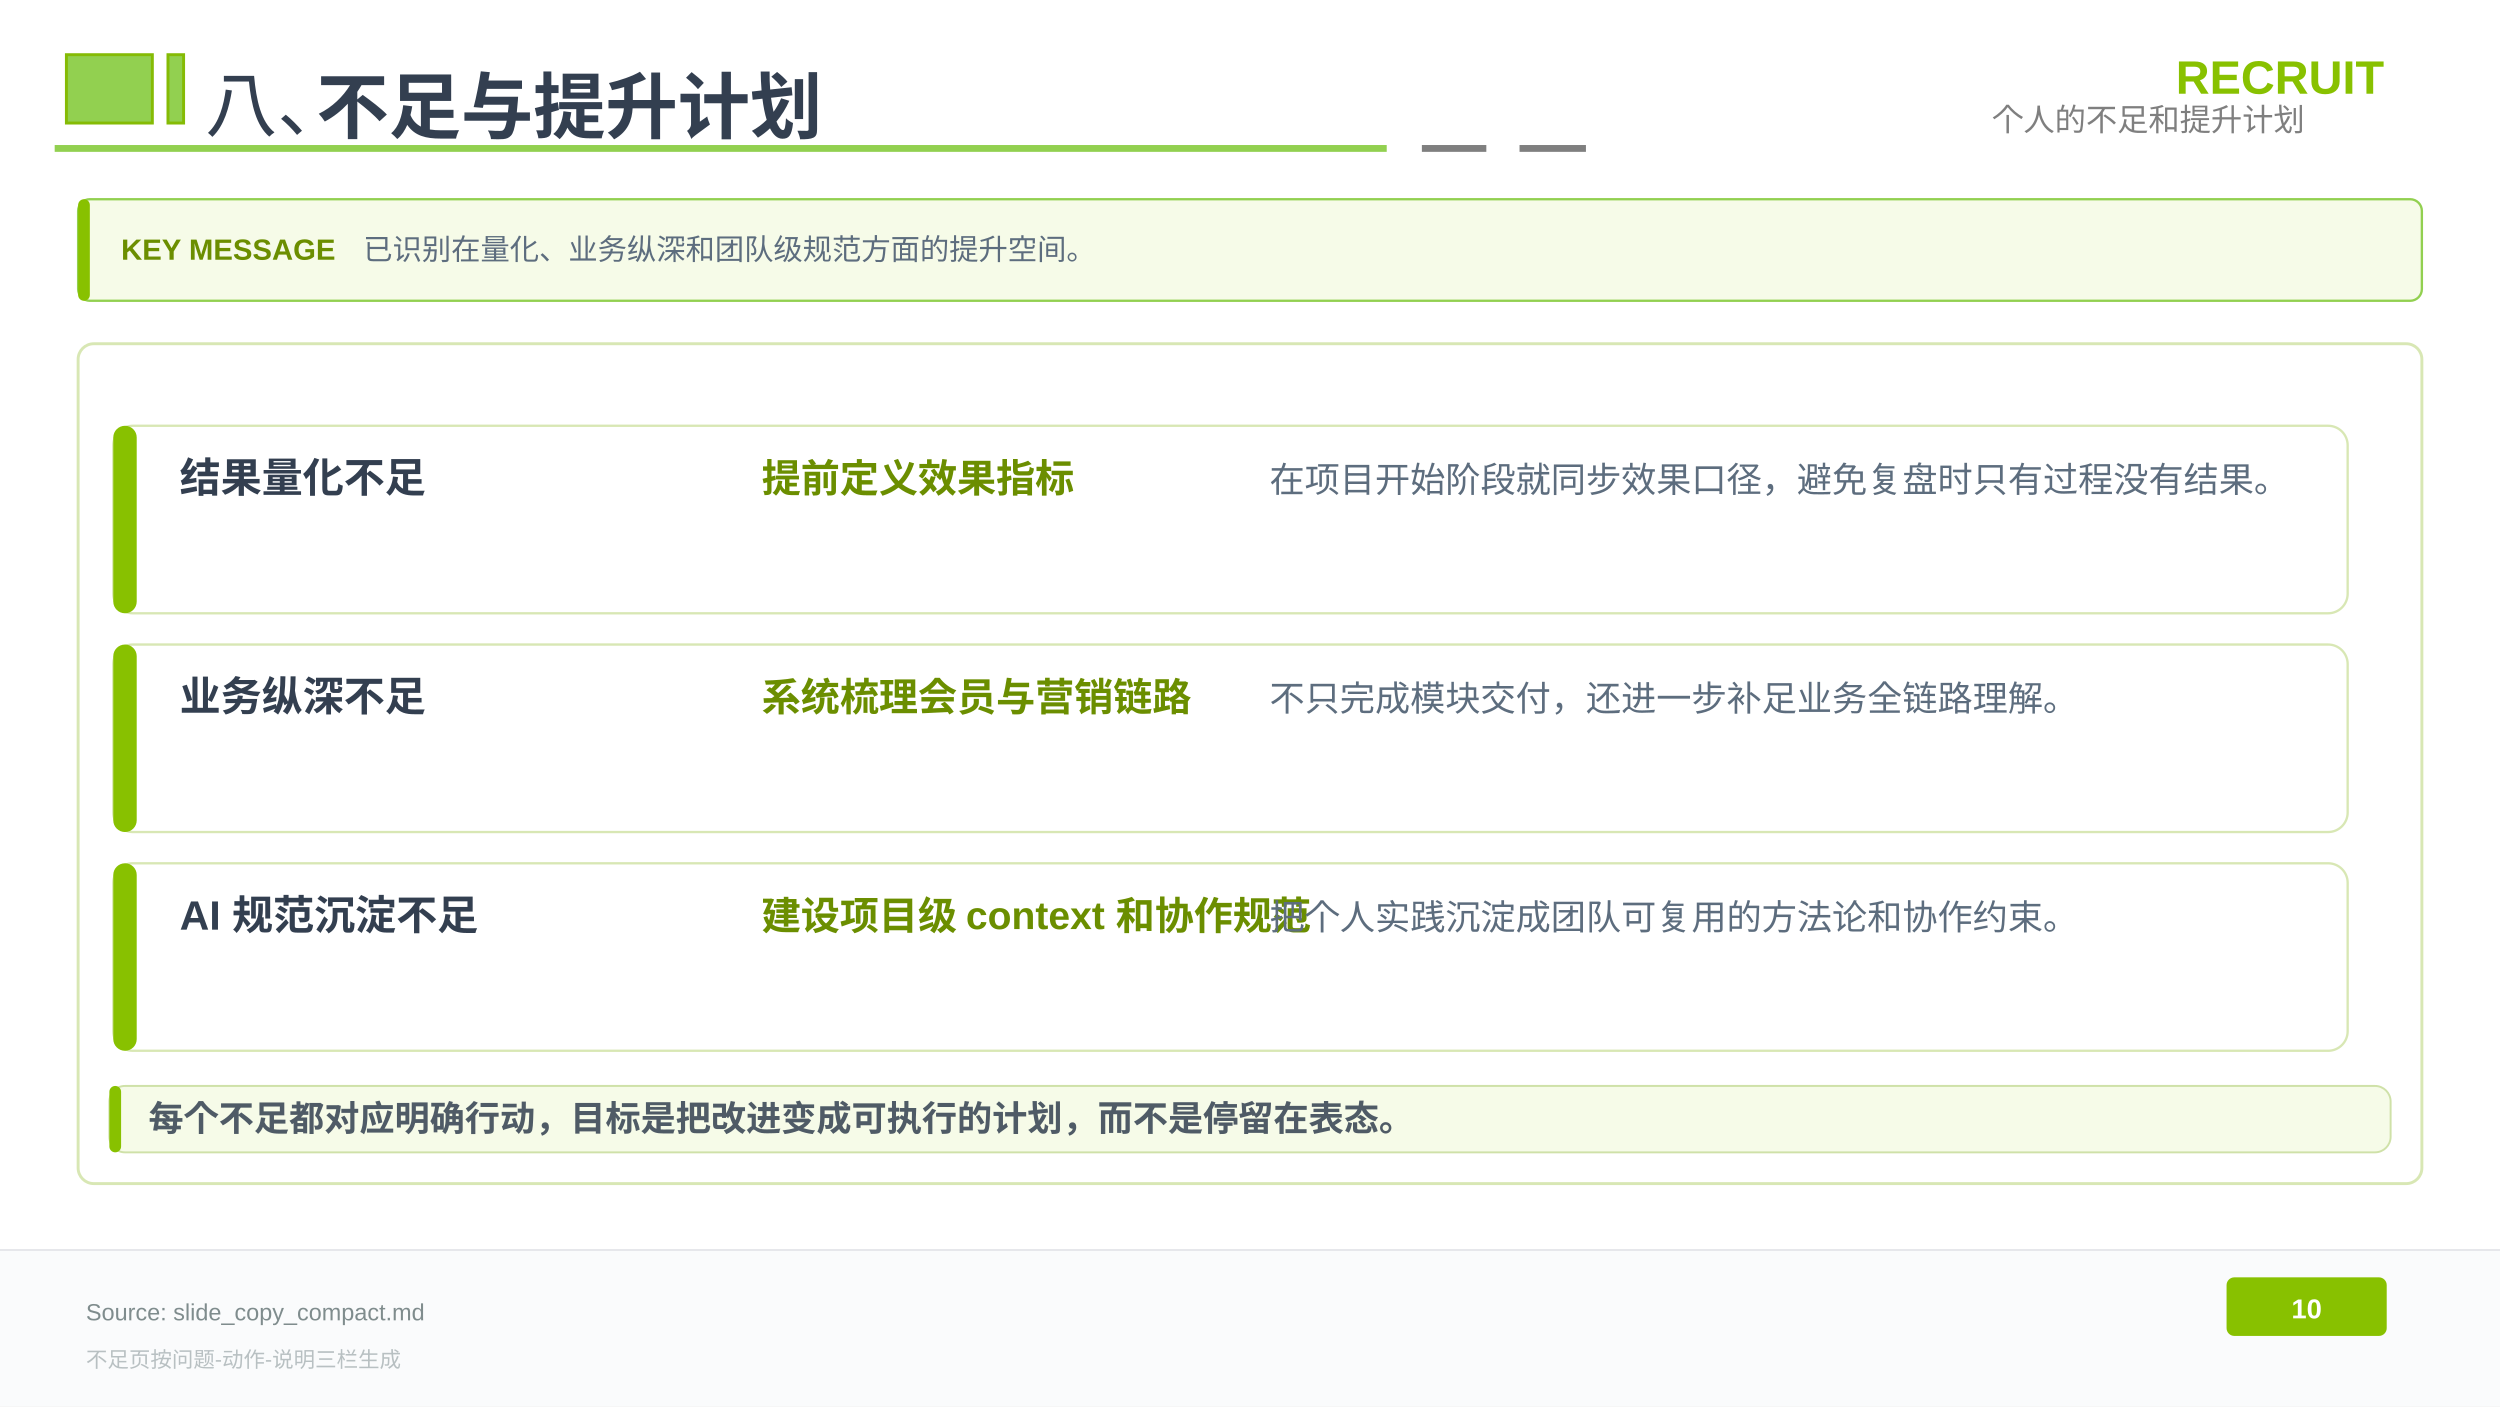
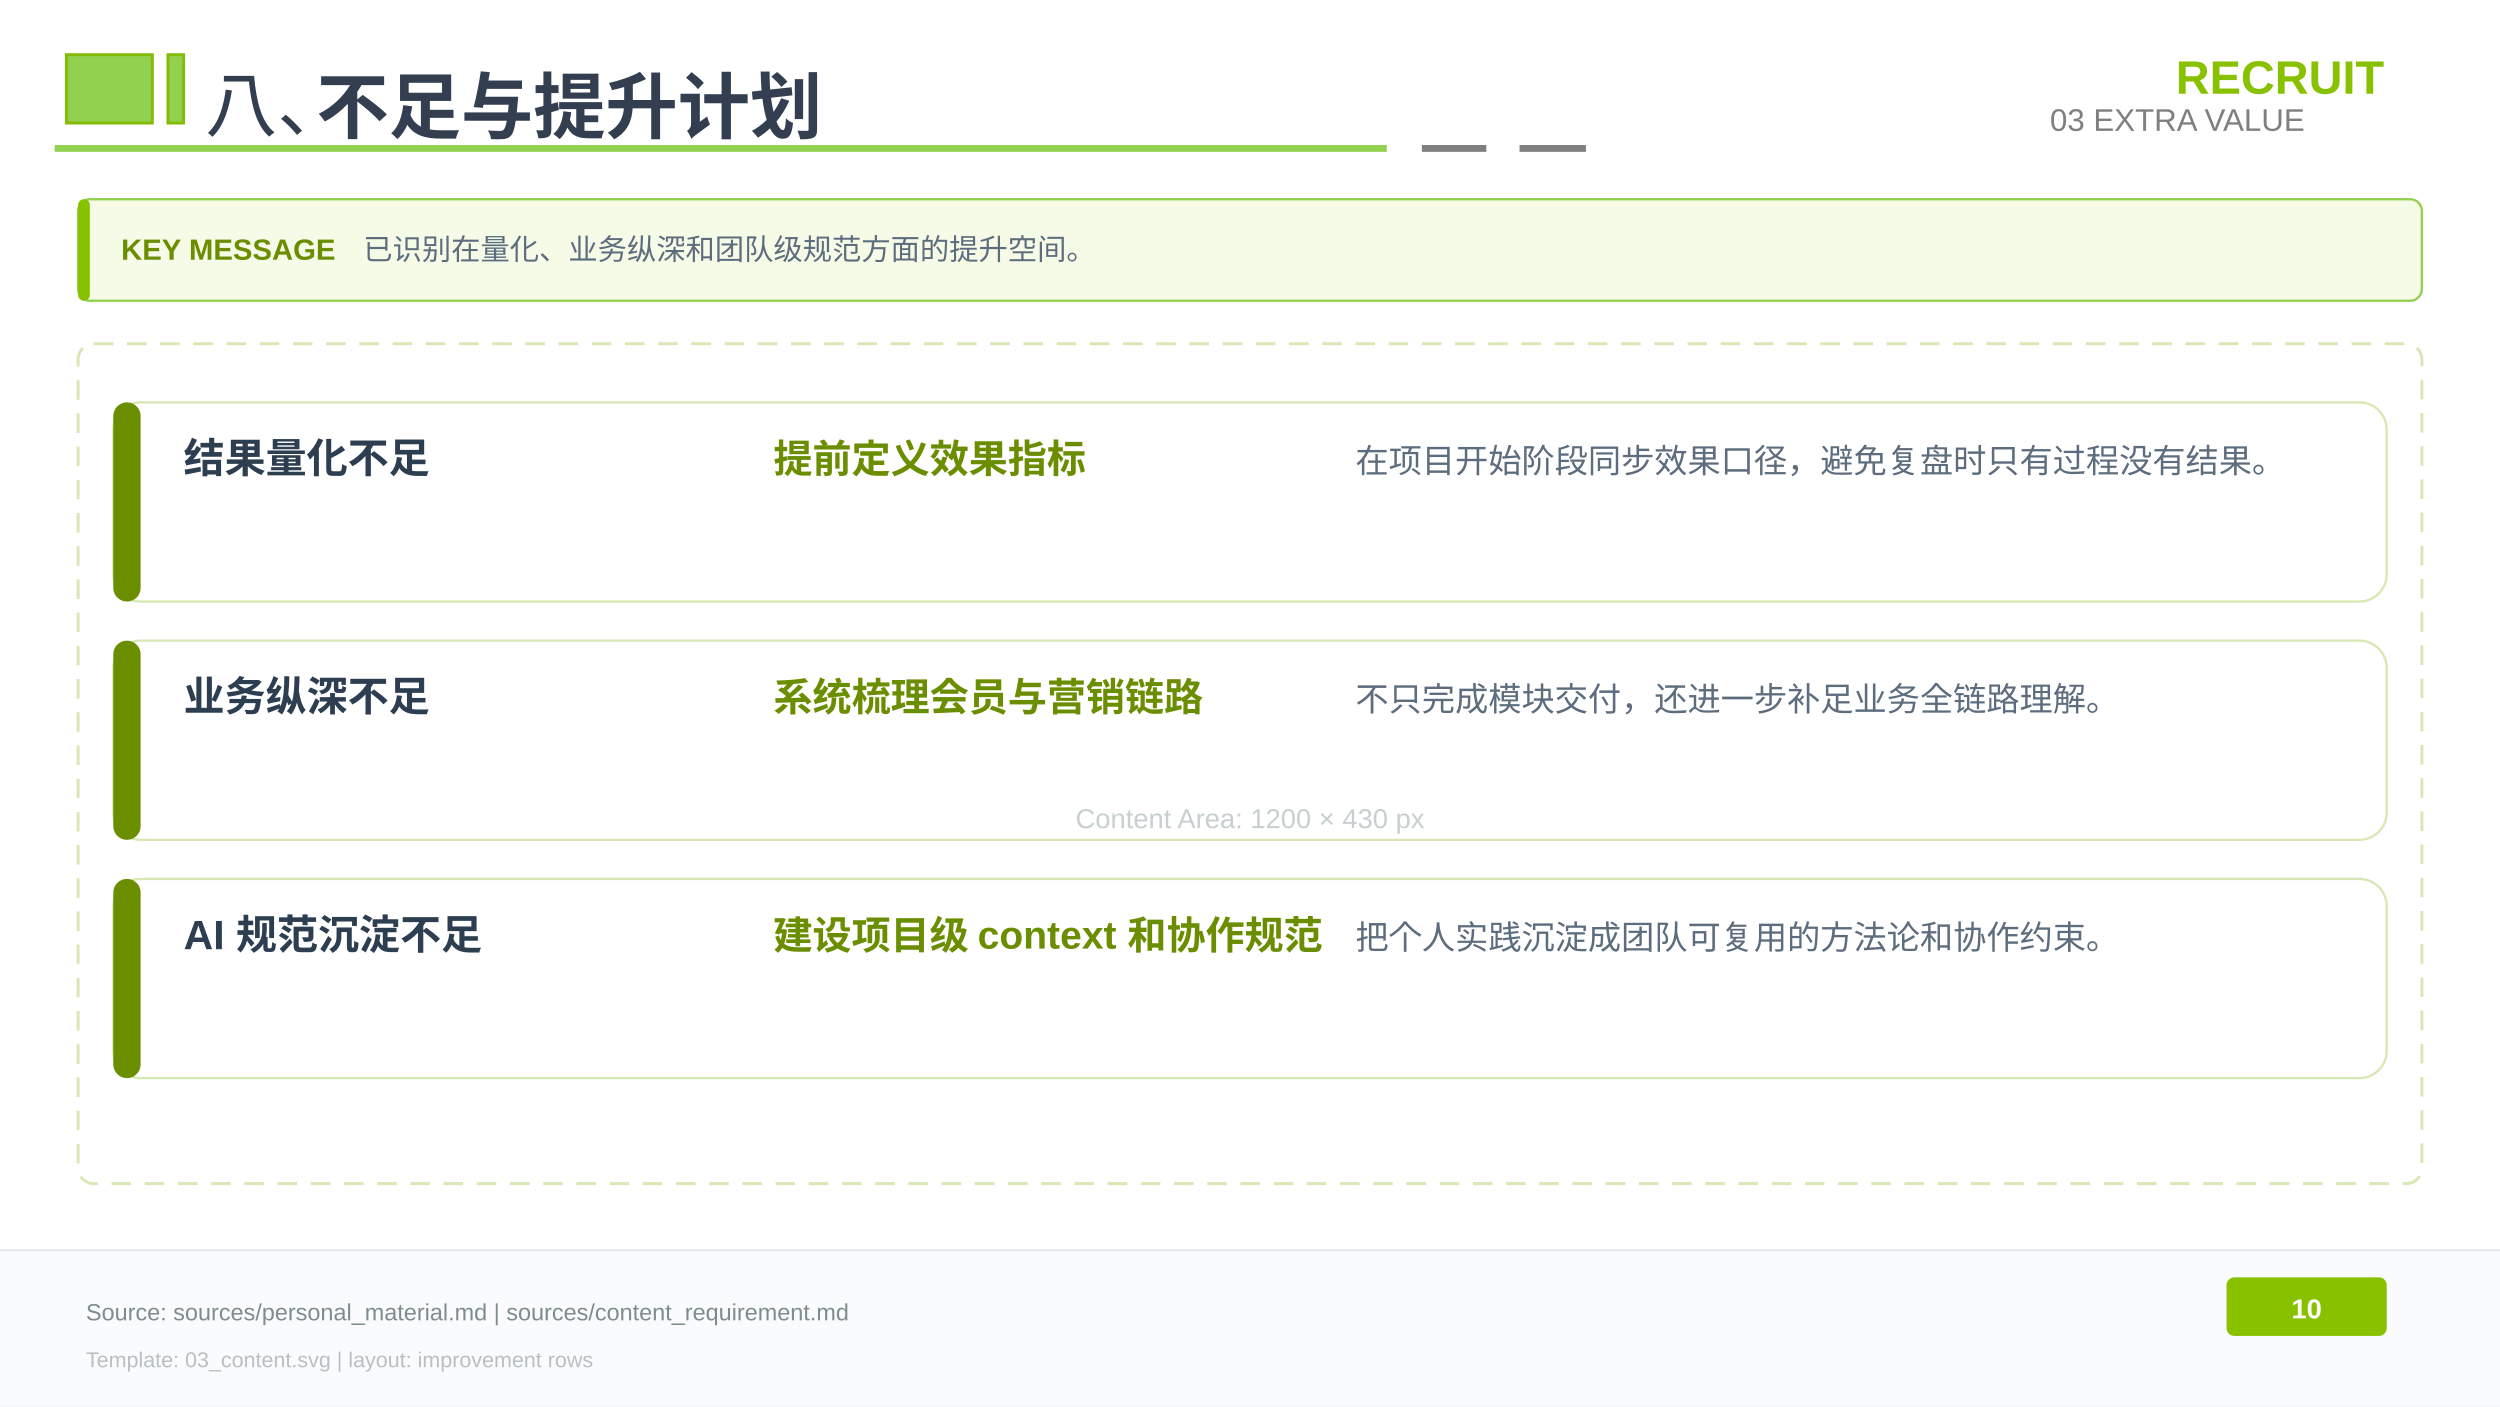
<svg xmlns="http://www.w3.org/2000/svg" viewBox="0 0 1280 720">
  <rect width="1280" height="720" fill="#FFFFFF" />
  <g>
    <rect x="34" y="28" width="44" height="35" fill="#92D050" stroke="#85BB05" stroke-width="1.5" />
    <rect x="86" y="28" width="8" height="35" fill="#92D050" stroke="#85BB05" stroke-width="1.5" />
    <line x1="28" y1="76" x2="710" y2="76" stroke="#92D050" stroke-width="3.5" />
    <line x1="728" y1="76" x2="761" y2="76" stroke="#7F7F7F" stroke-width="3.5" />
    <line x1="778" y1="76" x2="812" y2="76" stroke="#7F7F7F" stroke-width="3.5" />
    <text x="1114" y="48" font-family="Microsoft YaHei, Arial, sans-serif" font-size="24" font-weight="700" fill="#88C100">RECRUIT</text>
  </g>
  <g>
    <text x="105" y="67" font-family="Microsoft YaHei, Arial, sans-serif" font-size="37" font-weight="400" fill="#333F50">八、</text>
    <text x="162" y="68" font-family="Microsoft YaHei, Arial, sans-serif" font-size="37" font-weight="700" fill="#333F50">不足与提升计划</text>
-     <text x="1180" y="67" text-anchor="end" font-family="Microsoft YaHei, Arial, sans-serif" font-size="16" font-weight="400" fill="#7F7F7F">个人的不足和提升计划</text>
+     <text x="1180" y="67" text-anchor="end" font-family="Microsoft YaHei, Arial, sans-serif" font-size="16" font-weight="400" fill="#7F7F7F">03 EXTRA VALUE</text>
  </g>
  <g>
    <rect x="40" y="102" width="1200" height="52" rx="6" fill="#F6FBE8" stroke="#92D050" stroke-width="1.2" />
    <rect x="40" y="102" width="6" height="52" rx="3" fill="#88C100" />
    <text x="62" y="133" font-family="Microsoft YaHei, Arial, sans-serif" font-size="15" font-weight="700" fill="#6B8E00">KEY MESSAGE</text>
    <text x="186" y="133" font-family="Microsoft YaHei, Arial, sans-serif" font-size="15" font-weight="400" fill="#5D6D7E">已识别在量化、业务纵深和团队级规范方面的提升空间。</text>
  </g>
  <g>
-     <rect x="40" y="176" width="1200" height="430" rx="8" fill="#FFFFFF" stroke="#D8E7B4" stroke-width="1.5" />
-     <rect x="58" y="218" width="1144" height="96" rx="10" fill="#FFFFFF" stroke="#D8E7B4" stroke-width="1.2" />
-     <rect x="58" y="218" width="12" height="96" rx="6" fill="#88C100" />
-     <text x="92" y="252" font-family="Microsoft YaHei, Arial, sans-serif" font-size="21" font-weight="700" fill="#333F50">
-       <tspan x="92" dy="0">结果量化不足</tspan>
+     <rect x="40" y="176" width="1200" height="430" rx="8" fill="none" stroke="#D8E7B4" stroke-width="1.5" stroke-dasharray="10 7" />
+     <rect x="58" y="206" width="1164" height="102" rx="14" fill="#FFFFFF" stroke="#D8E7B4" stroke-width="1.2" />
+     <rect x="58" y="206" width="14" height="102" rx="7" fill="#6B8E00" />
+     <text x="94" y="242" text-anchor="start" font-family="Microsoft YaHei, Arial, sans-serif" font-size="21" font-weight="700" fill="#2C3E50">结果量化不足</text>
+     <text x="396" y="242" text-anchor="start" font-family="Microsoft YaHei, Arial, sans-serif" font-size="20" font-weight="700" fill="#6B8E00">提前定义效果指标</text>
+     <text x="694" y="242" font-family="Microsoft YaHei, Arial, sans-serif" font-size="17" font-weight="400" fill="#5D6D7E">
+       <tspan x="694" dy="0">在项目开始阶段同步效果口径，避免复盘时只有过程没有结果。</tspan>
    </text>
-     <text x="390" y="252" font-family="Microsoft YaHei, Arial, sans-serif" font-size="20" font-weight="700" fill="#6B8E00">
-       <tspan x="390" dy="0">提前定义效果指标</tspan>
+     <rect x="58" y="328" width="1164" height="102" rx="14" fill="#FFFFFF" stroke="#D8E7B4" stroke-width="1.2" />
+     <rect x="58" y="328" width="14" height="102" rx="7" fill="#6B8E00" />
+     <text x="94" y="364" text-anchor="start" font-family="Microsoft YaHei, Arial, sans-serif" font-size="21" font-weight="700" fill="#2C3E50">业务纵深不足</text>
+     <text x="396" y="364" text-anchor="start" font-family="Microsoft YaHei, Arial, sans-serif" font-size="20" font-weight="700" fill="#6B8E00">系统梳理会员与营销链路</text>
+     <text x="694" y="364" font-family="Microsoft YaHei, Arial, sans-serif" font-size="17" font-weight="400" fill="#5D6D7E">
+       <tspan x="694" dy="0">不只完成模块交付，还进一步补足业务全链路理解。</tspan>
    </text>
-     <text x="650" y="252" font-family="Microsoft YaHei, Arial, sans-serif" font-size="18" font-weight="400" fill="#5D6D7E">
-       <tspan x="650" dy="0">在项目开始阶段就同步效果口径，避免复盘时只有过程没有结果。</tspan>
+     <rect x="58" y="450" width="1164" height="102" rx="14" fill="#FFFFFF" stroke="#D8E7B4" stroke-width="1.2" />
+     <rect x="58" y="450" width="14" height="102" rx="7" fill="#6B8E00" />
+     <text x="94" y="486" text-anchor="start" font-family="Microsoft YaHei, Arial, sans-serif" font-size="21" font-weight="700" fill="#2C3E50">AI 规范沉淀不足</text>
+     <text x="396" y="486" text-anchor="start" font-family="Microsoft YaHei, Arial, sans-serif" font-size="20" font-weight="700" fill="#6B8E00">建设项目级 context 和协作规范</text>
+     <text x="694" y="486" font-family="Microsoft YaHei, Arial, sans-serif" font-size="17" font-weight="400" fill="#5D6D7E">
+       <tspan x="694" dy="0">把个人实践沉淀成团队可复用的方法论和协作约束。</tspan>
    </text>
-     <rect x="58" y="330" width="1144" height="96" rx="10" fill="#FFFFFF" stroke="#D8E7B4" stroke-width="1.2" />
-     <rect x="58" y="330" width="12" height="96" rx="6" fill="#88C100" />
-     <text x="92" y="364" font-family="Microsoft YaHei, Arial, sans-serif" font-size="21" font-weight="700" fill="#333F50">
-       <tspan x="92" dy="0">业务纵深不足</tspan>
-     </text>
-     <text x="390" y="364" font-family="Microsoft YaHei, Arial, sans-serif" font-size="20" font-weight="700" fill="#6B8E00">
-       <tspan x="390" dy="0">系统梳理会员与营销链路</tspan>
-     </text>
-     <text x="650" y="364" font-family="Microsoft YaHei, Arial, sans-serif" font-size="18" font-weight="400" fill="#5D6D7E">
-       <tspan x="650" dy="0">不只完成模块交付，还进一步补足业务全链路理解。</tspan>
-     </text>
-     <rect x="58" y="442" width="1144" height="96" rx="10" fill="#FFFFFF" stroke="#D8E7B4" stroke-width="1.2" />
-     <rect x="58" y="442" width="12" height="96" rx="6" fill="#88C100" />
-     <text x="92" y="476" font-family="Microsoft YaHei, Arial, sans-serif" font-size="21" font-weight="700" fill="#333F50">
-       <tspan x="92" dy="0">AI 规范沉淀不足</tspan>
-     </text>
-     <text x="390" y="476" font-family="Microsoft YaHei, Arial, sans-serif" font-size="20" font-weight="700" fill="#6B8E00">
-       <tspan x="390" dy="0">建设项目级 context 和协作规范</tspan>
-     </text>
-     <text x="650" y="476" font-family="Microsoft YaHei, Arial, sans-serif" font-size="18" font-weight="400" fill="#5D6D7E">
-       <tspan x="650" dy="0">把个人实践沉淀成团队可复用的方法论和协作约束。</tspan>
-     </text>
-     <rect x="56" y="556" width="1168" height="34" rx="8" fill="#F6FBE8" stroke="#CFE1A8" stroke-width="1" />
-     <rect x="56" y="556" width="6" height="34" rx="3" fill="#88C100" />
-     <text x="76" y="579" font-family="Microsoft YaHei, Arial, sans-serif" font-size="18" font-weight="700" fill="#4F5B66">
-       <tspan x="76" dy="0">每个不足都对应明确行动，目标是把改进变成可执行的计划，而不是停留在表态。</tspan>
-     </text>
+     <text x="640" y="424" text-anchor="middle" font-family="Microsoft YaHei, Arial, sans-serif" font-size="14" font-weight="400" fill="#C7CFD1">Content Area: 1200 × 430 px</text>
  </g>
  <g>
    <rect x="0" y="640" width="1280" height="80" fill="#FAFBFC" />
    <line x1="0" y1="640" x2="1280" y2="640" stroke="#E5E7EB" stroke-width="1" />
-     <text x="44" y="676" font-family="Microsoft YaHei, Arial, sans-serif" font-size="12" font-weight="400" fill="#7F8C8D">Source: slide_copy_compact.md</text>
-     <text x="44" y="700" font-family="Microsoft YaHei, Arial, sans-serif" font-size="11" font-weight="400" fill="#B8C0C2">不足页按问题-动作-说明三栏生成</text>
+     <text x="44" y="676" font-family="Microsoft YaHei, Arial, sans-serif" font-size="12" font-weight="400" fill="#7F8C8D">Source: sources/personal_material.md | sources/content_requirement.md</text>
+     <text x="44" y="700" font-family="Microsoft YaHei, Arial, sans-serif" font-size="11" font-weight="400" fill="#B8C0C2">Template: 03_content.svg | layout: improvement rows</text>
    <rect x="1140" y="654" width="82" height="30" rx="4" fill="#88C100" />
    <text x="1181" y="675" text-anchor="middle" font-family="Microsoft YaHei, Arial, sans-serif" font-size="14" font-weight="700" fill="#FFFFFF">10</text>
  </g>
</svg>
